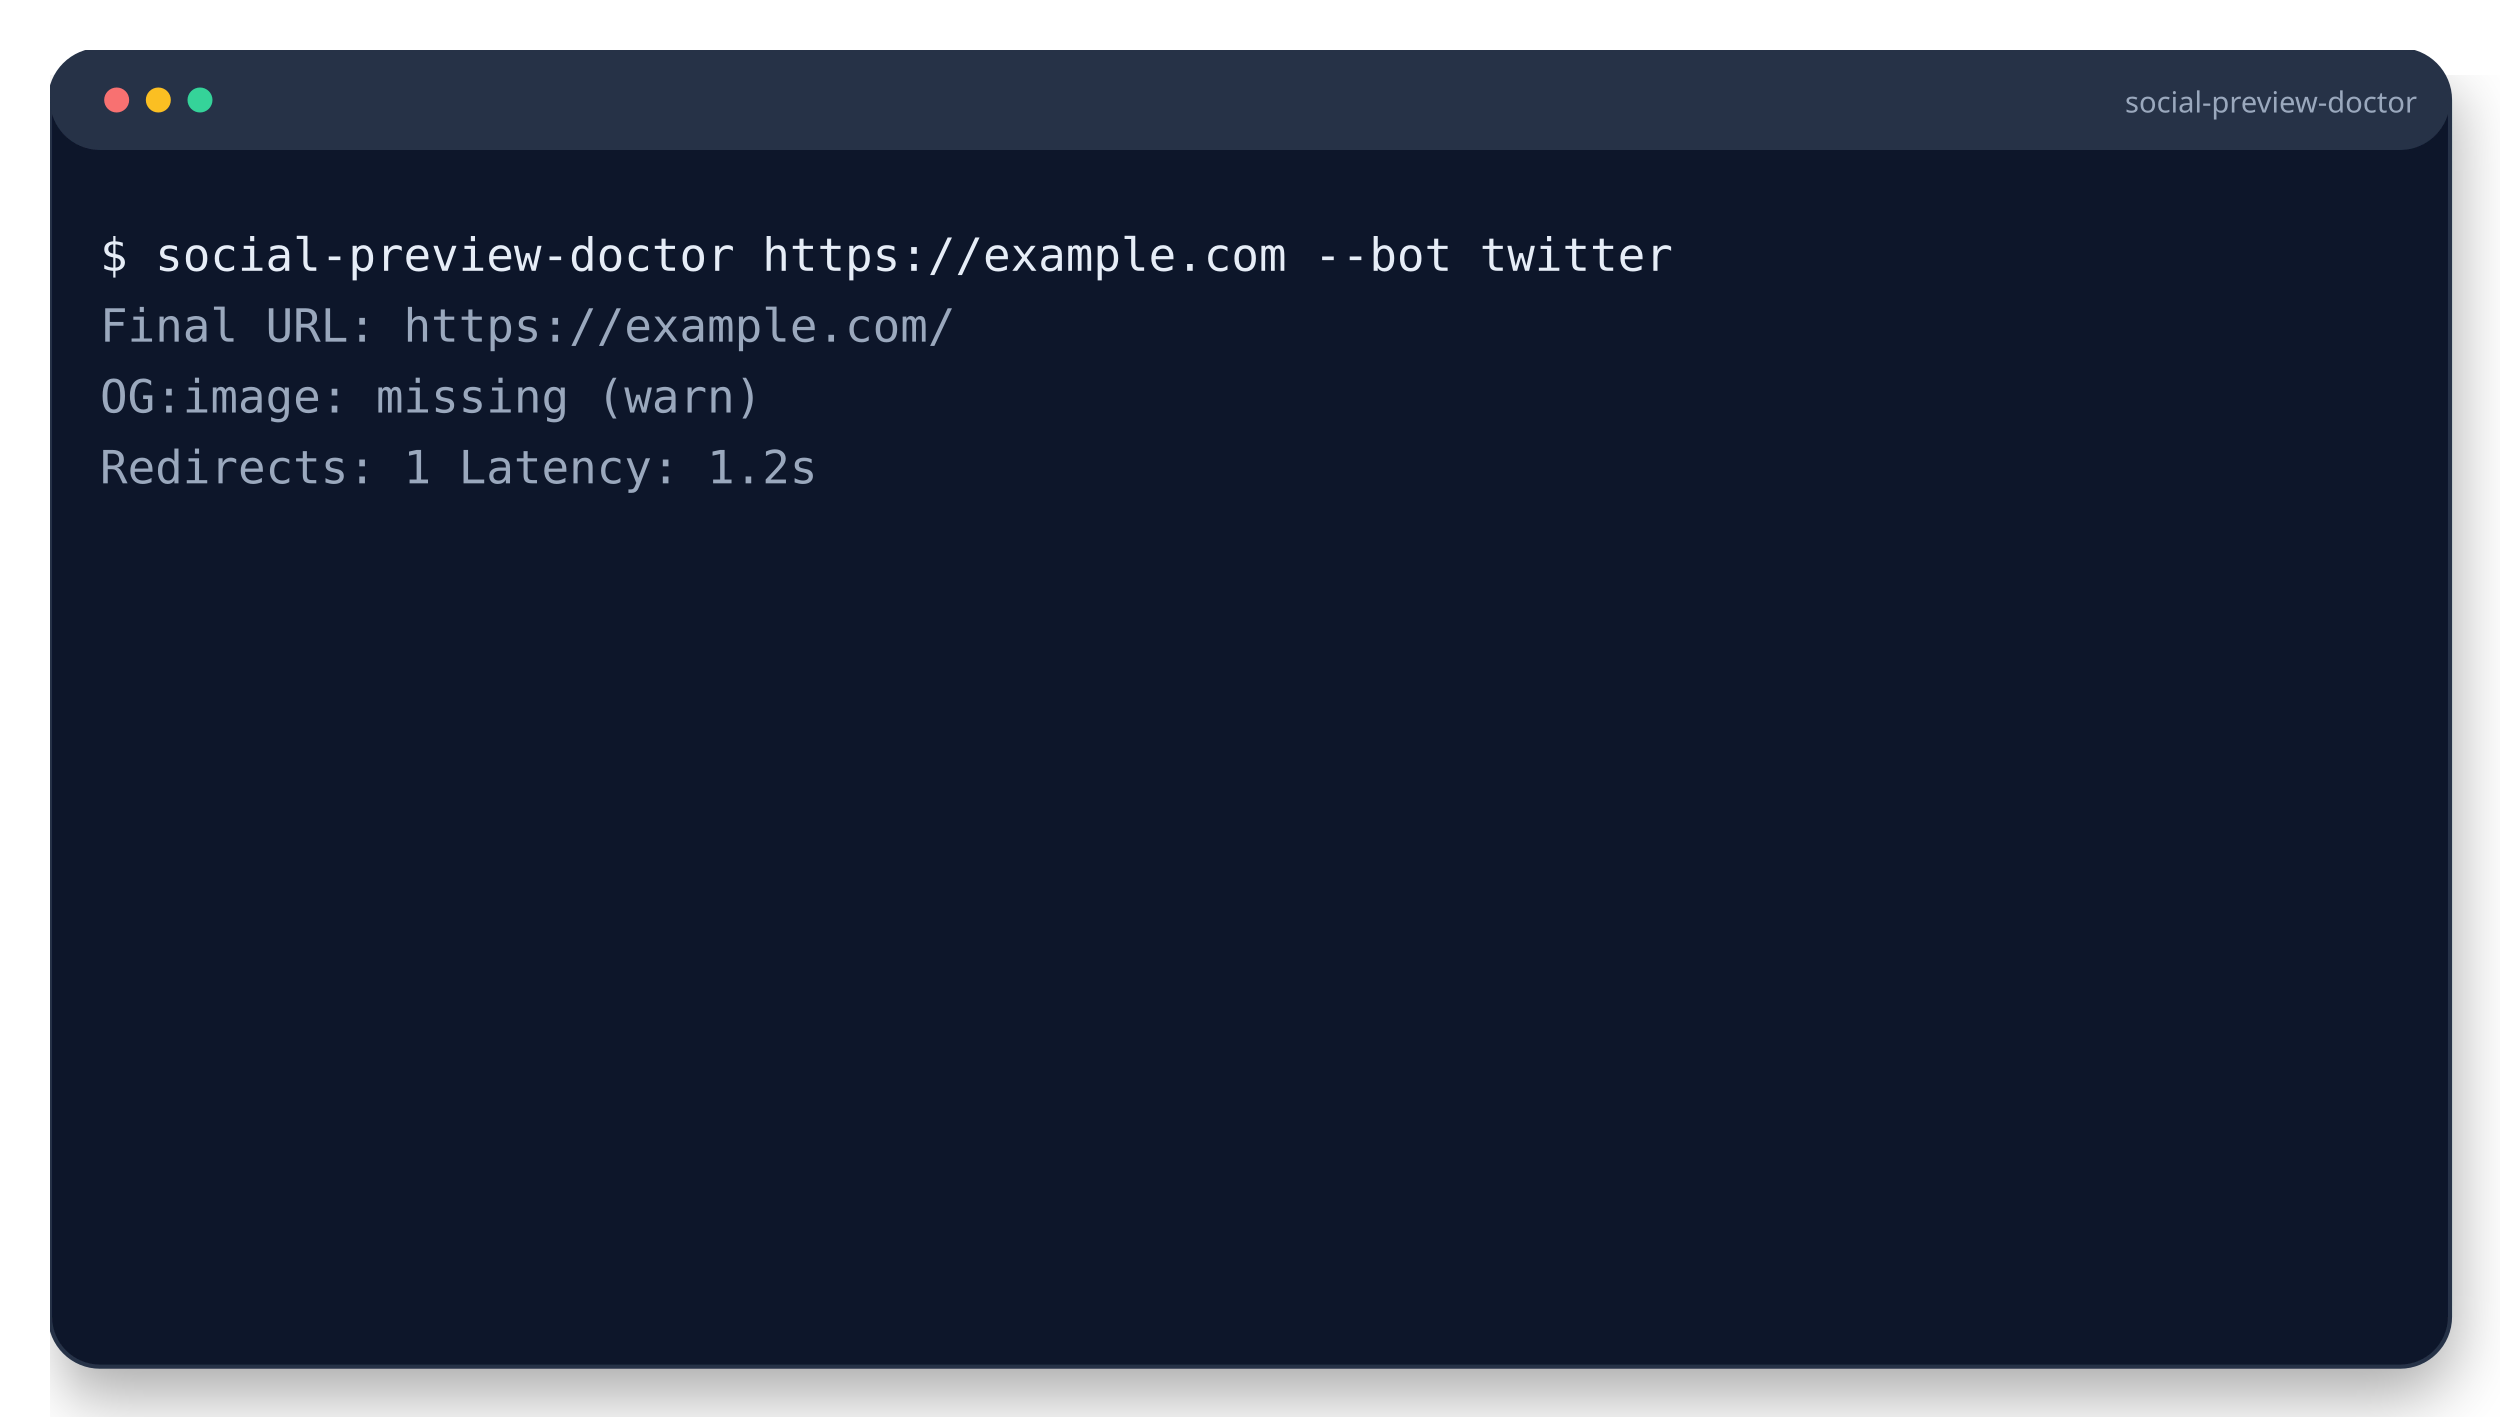
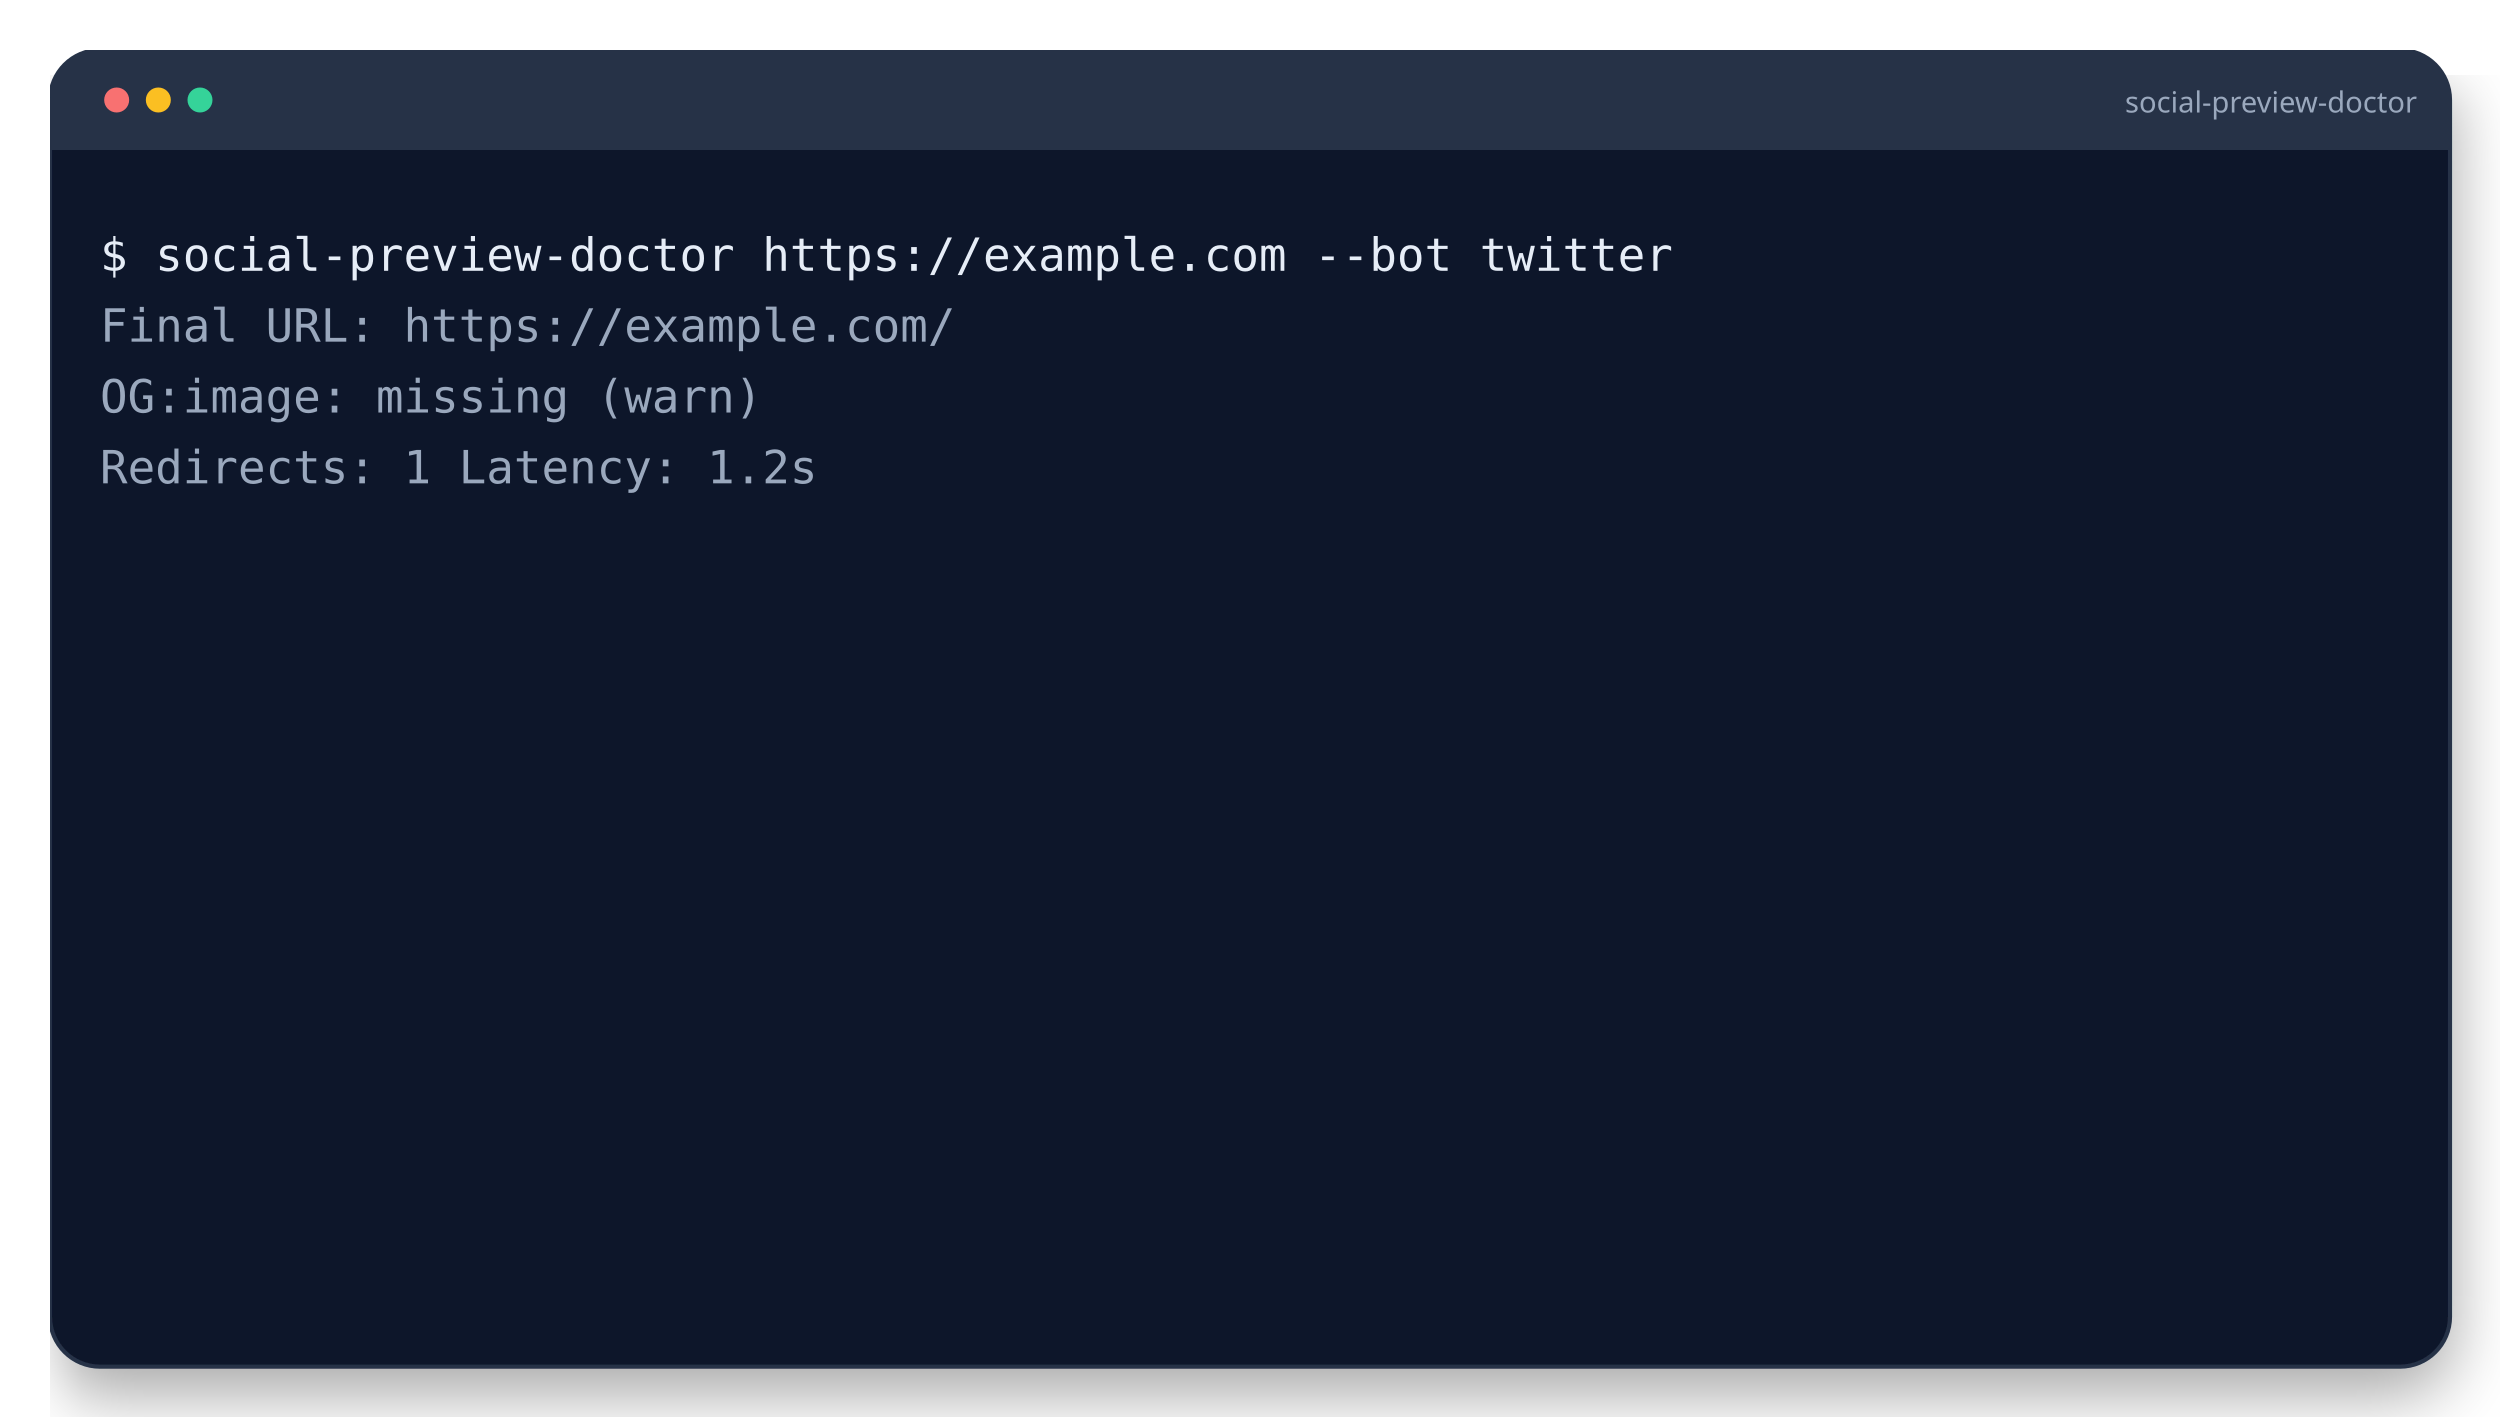
<svg xmlns="http://www.w3.org/2000/svg" width="1200" height="680" fill="none" style="color-scheme:light dark" viewBox="0 0 1200 680">
  <style>text{font-family:"Space Grotesk","Sora","IBM Plex Sans",sans-serif}.mono{font-family:"IBM Plex Mono","JetBrains Mono",monospace}</style>
  <defs>
    <filter id="shadow" width="200%" height="200%" x="0" y="0">
      <feDropShadow dx="0" dy="12" flood-color="#000" flood-opacity=".35" stdDeviation="16" />
    </filter>
  </defs>
  <g filter="url(#shadow)">
    <rect width="1152" height="632" x="24" y="24" fill="#0F172A" stroke="#253147" stroke-width="2" rx="24" />
-     <rect width="1152" height="48" x="24" y="24" fill="#253147" rx="24" />
+     <path fill="#253147" d="M48 24h1104a24 24 0 0 1 24 24v24H24V48a24 24 0 0 1 24-24" />
    <circle cx="56" cy="48" r="6" fill="#F87171" />
    <circle cx="76" cy="48" r="6" fill="#FBBF24" />
    <circle cx="96" cy="48" r="6" fill="#34D399" />
  </g>
  <text x="1020" y="54" fill="#9AA8BD" font-size="14">social-preview-doctor</text>
  <text x="48" y="130" fill="#E6EDF7" class="mono" font-size="22">$ social-preview-doctor https://example.com --bot twitter</text>
  <text x="48" y="164" fill="#9AA8BD" class="mono" font-size="22">Final URL: https://example.com/</text>
  <text x="48" y="198" fill="#9AA8BD" class="mono" font-size="22">OG:image: missing (warn)</text>
  <text x="48" y="232" fill="#9AA8BD" class="mono" font-size="22">Redirects: 1  Latency: 1.2s</text>
</svg>
